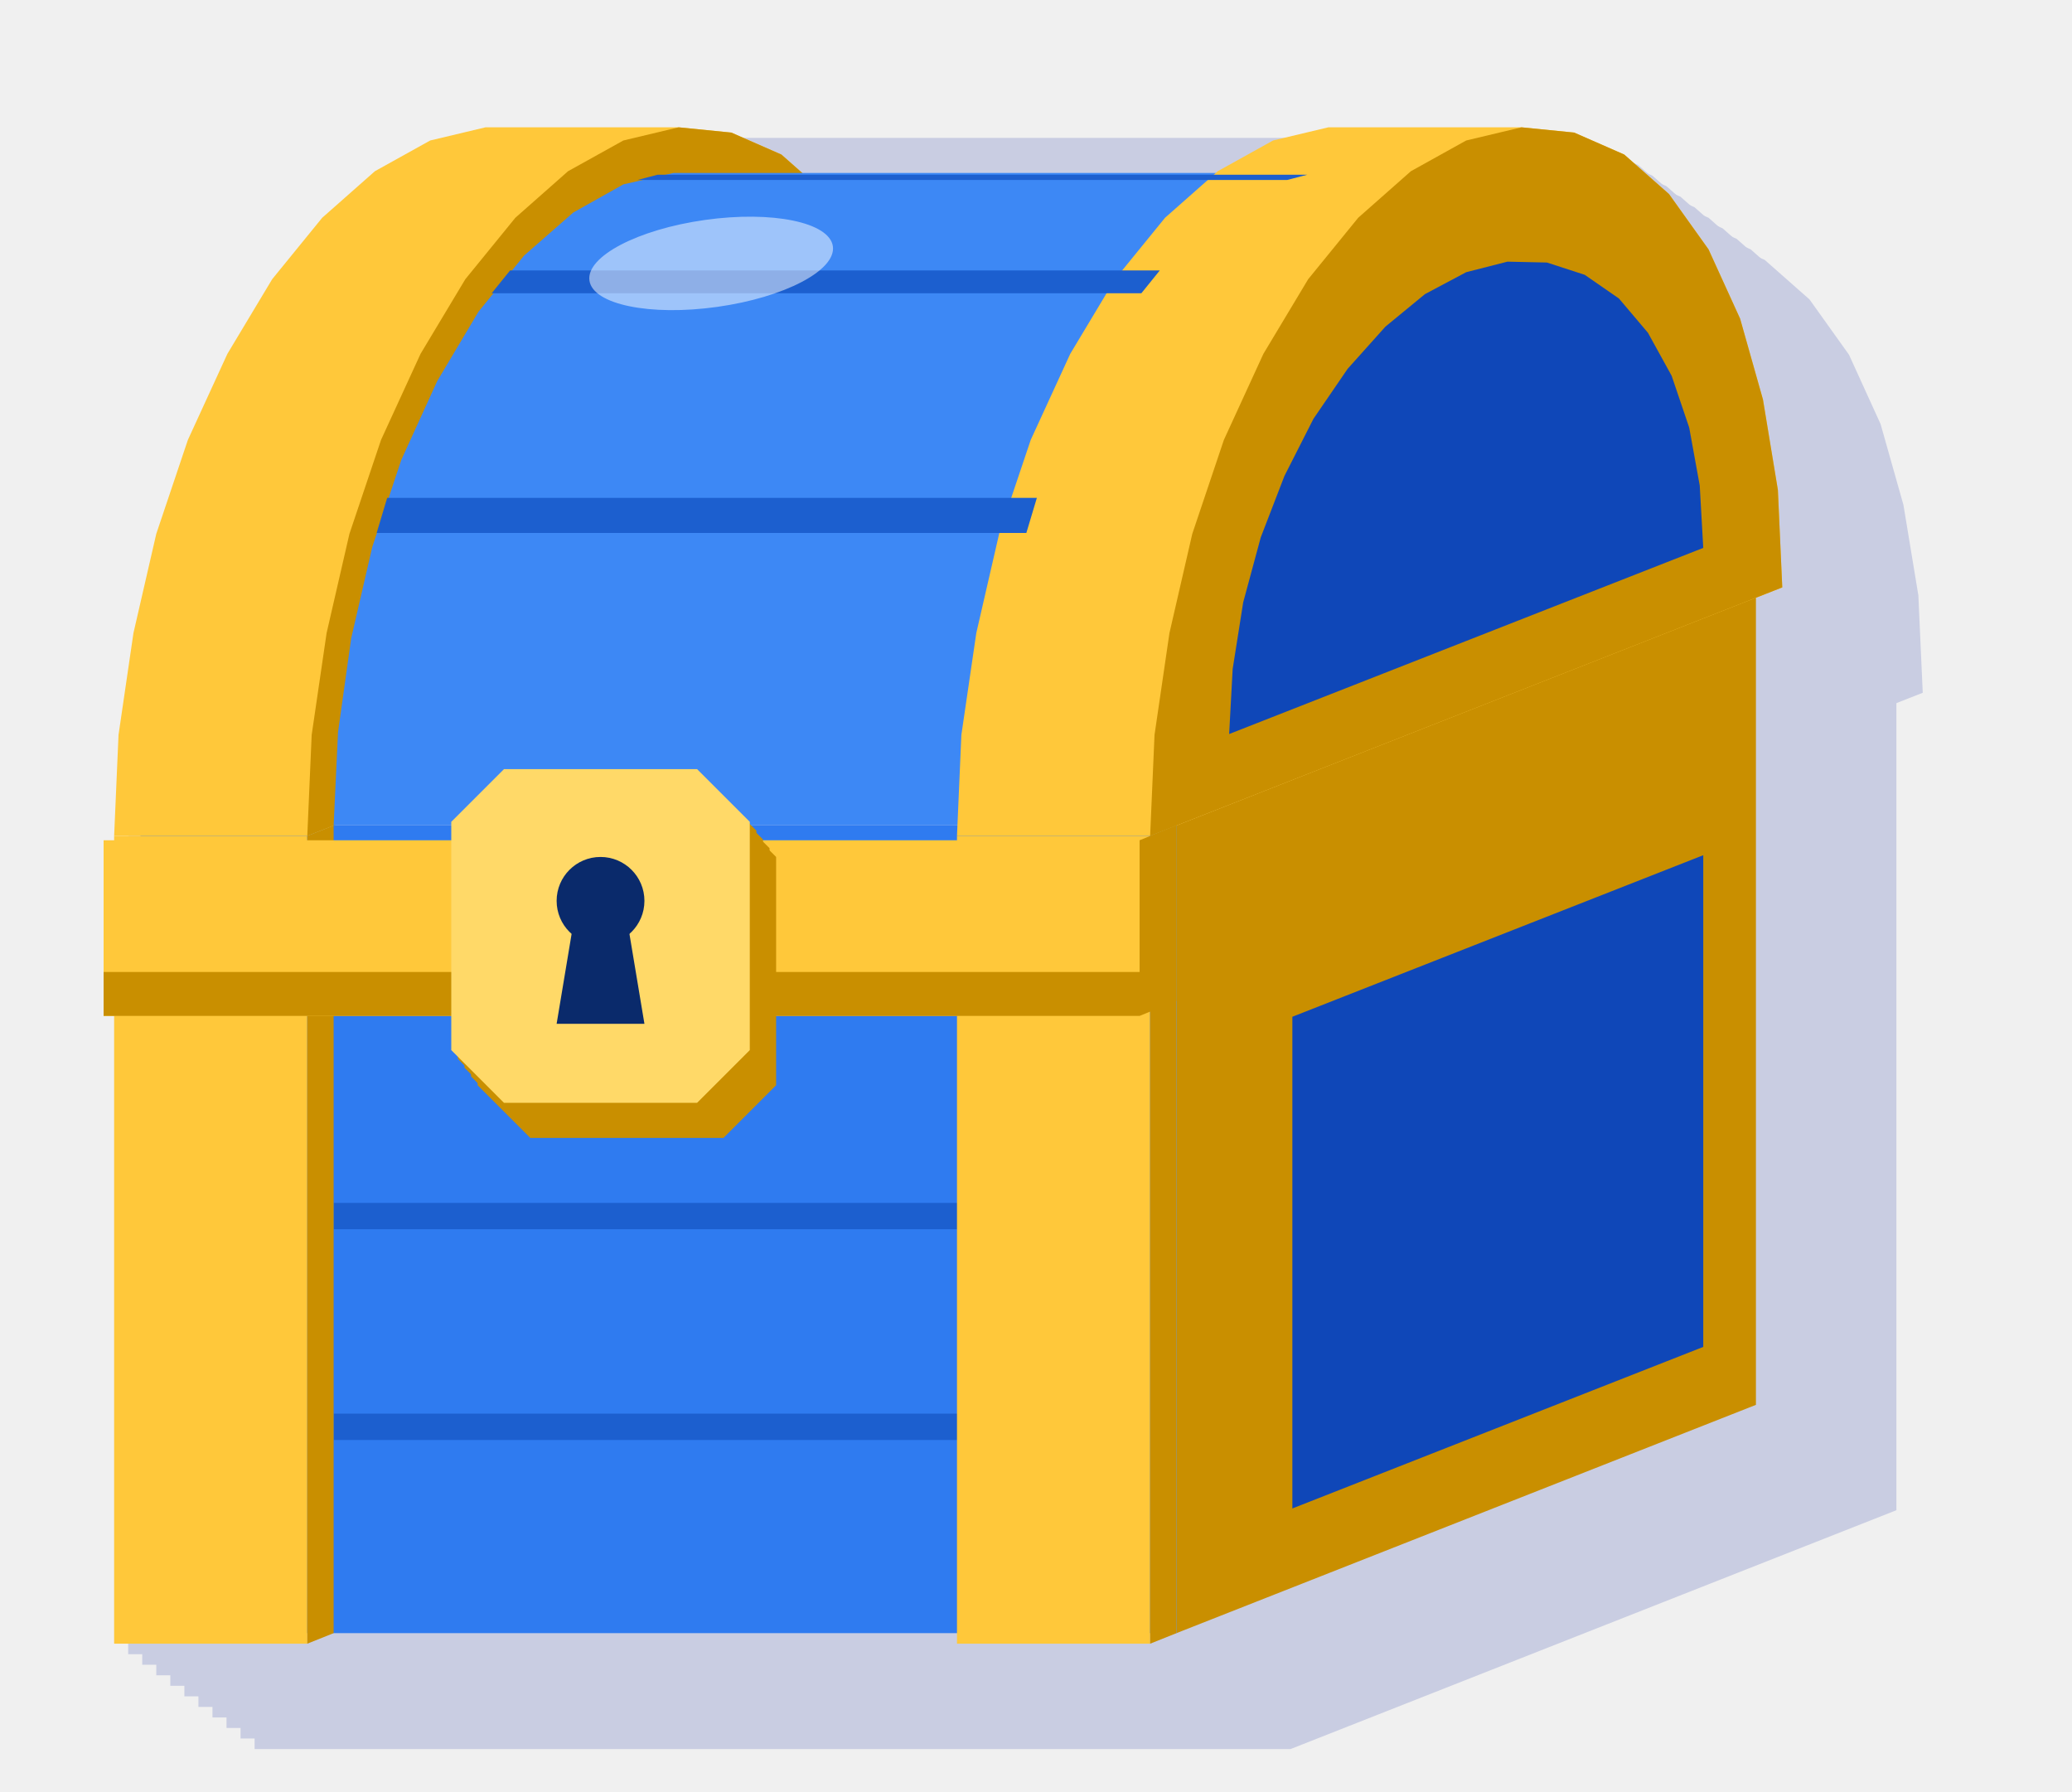
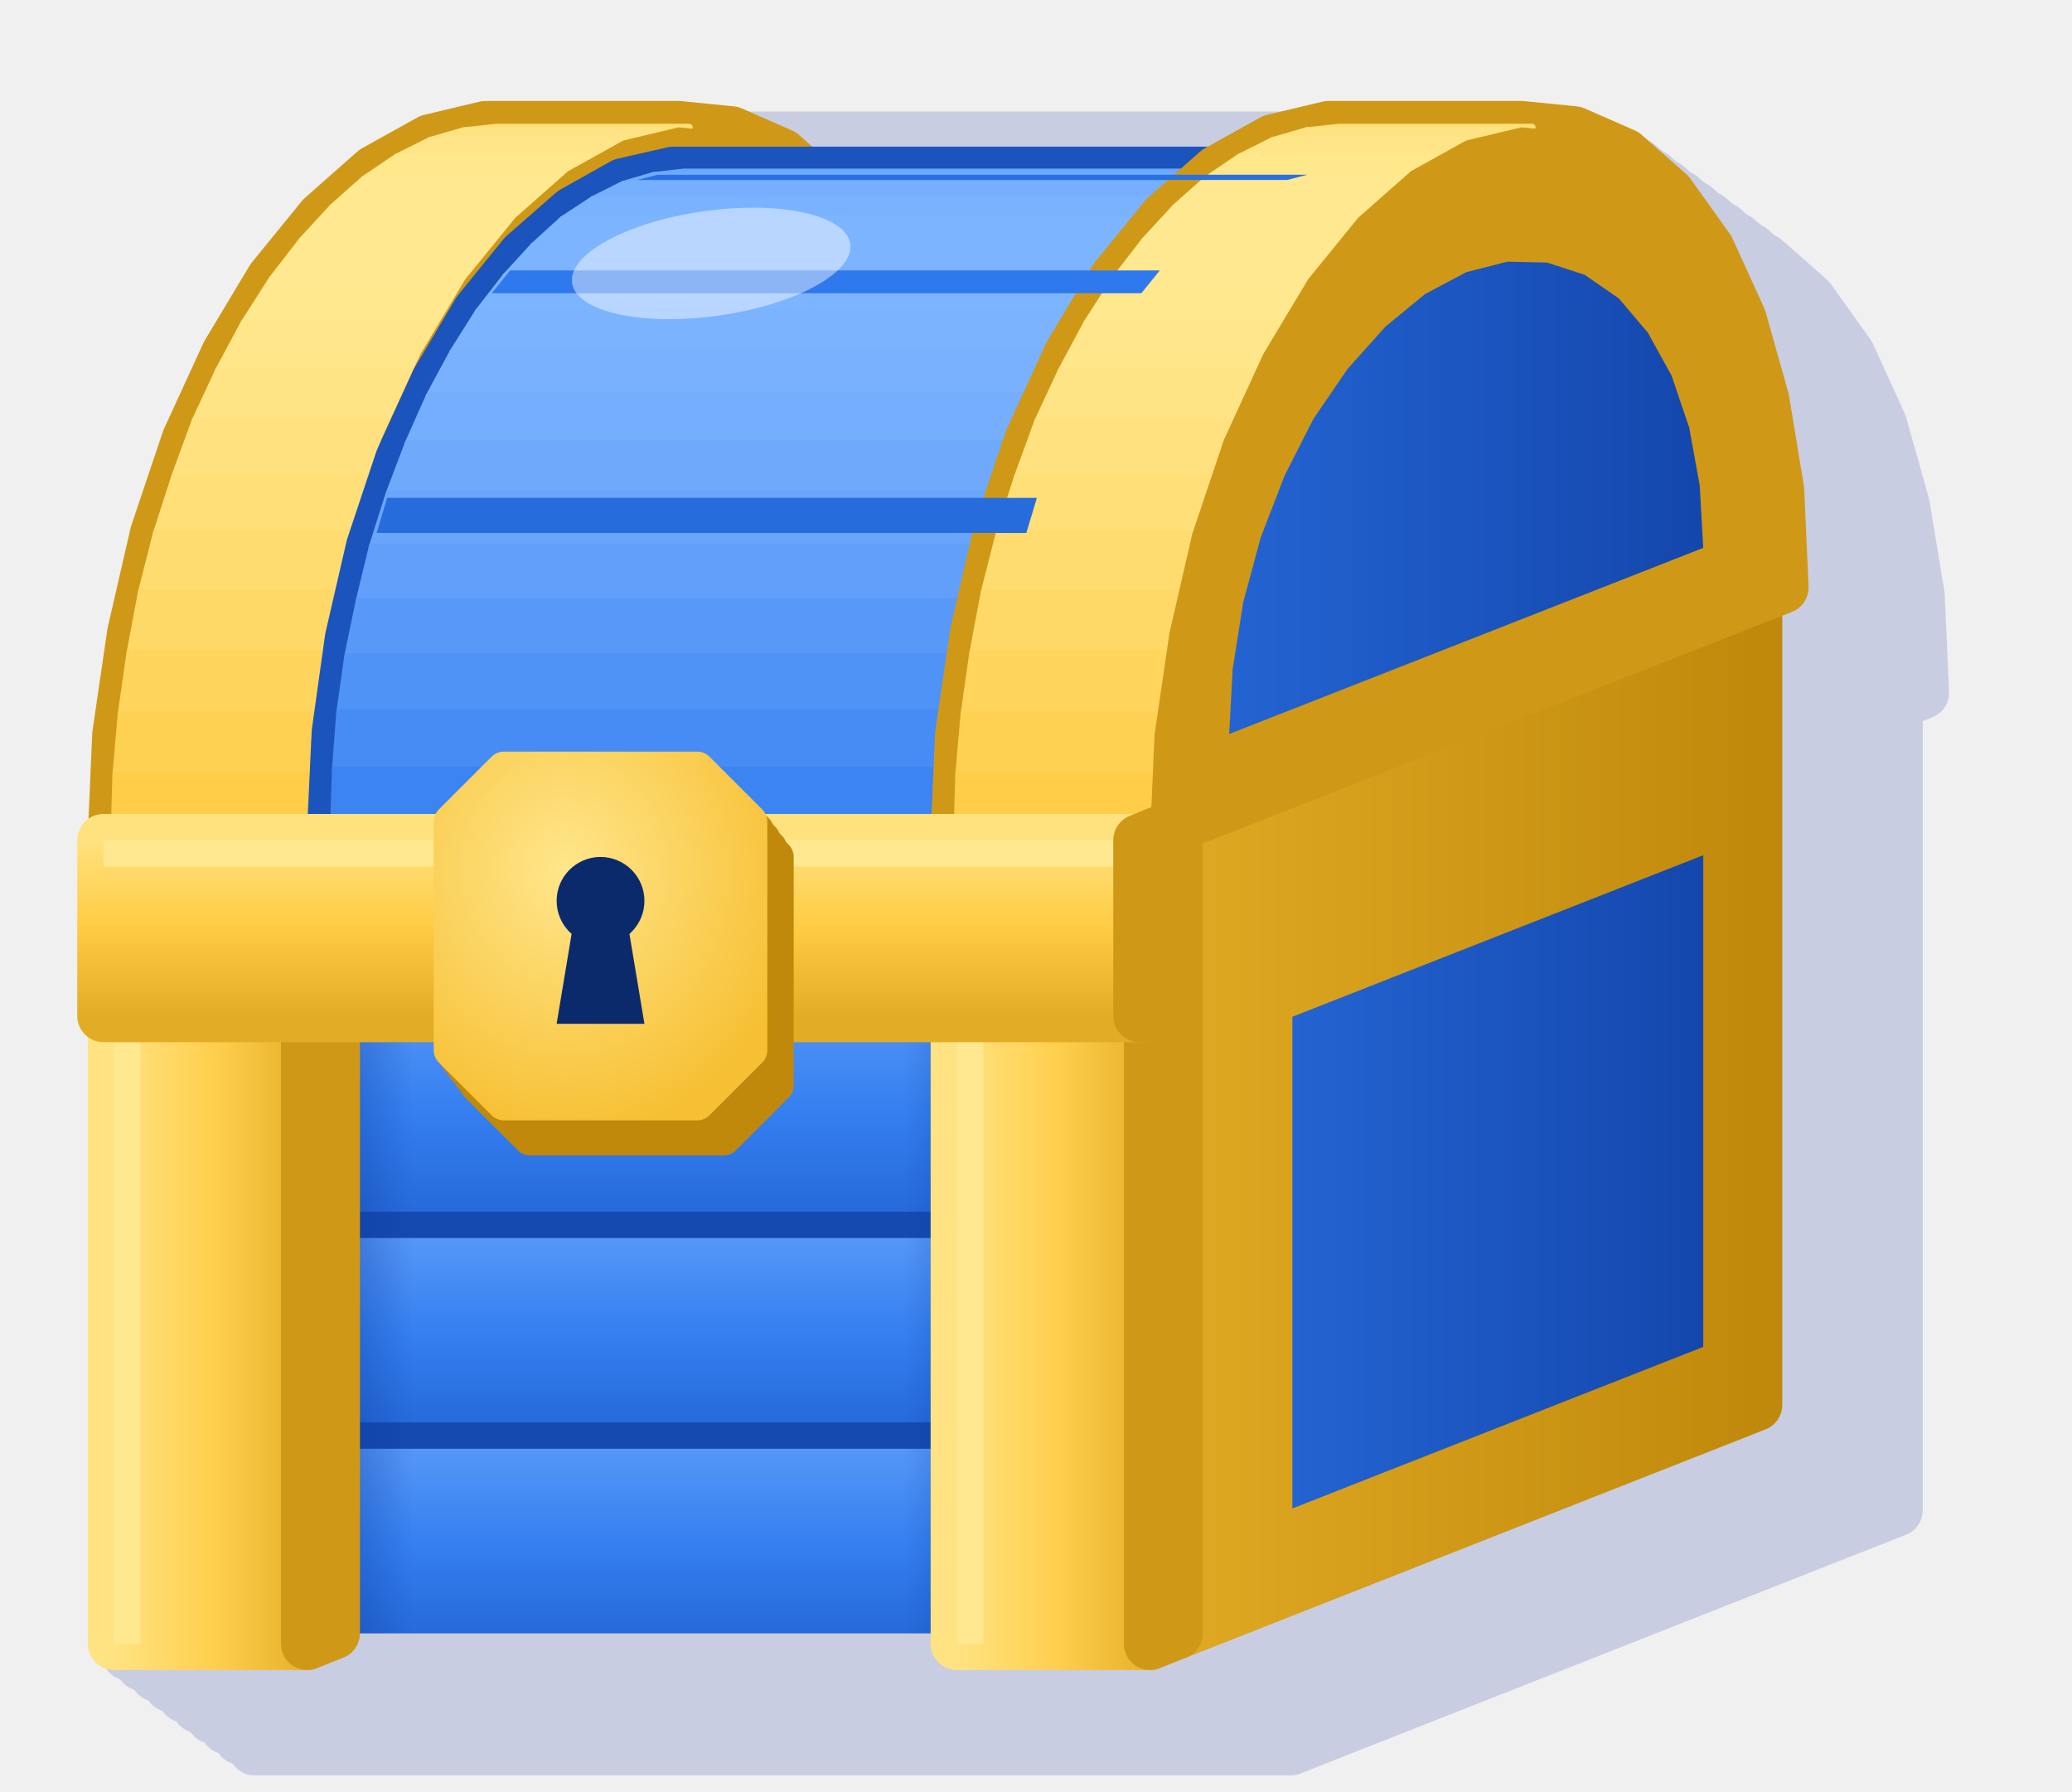
<svg xmlns="http://www.w3.org/2000/svg" viewBox="0 0 236 204" width="236" height="204">
+   <defs>
+     <linearGradient id="woodFill" x1="0" y1="0" x2="0" y2="1">
+       <stop offset="0.00" stop-color="#5697F7" />
+       <stop offset="0.50" stop-color="#3680F1" />
+       <stop offset="1.00" stop-color="#266ADB" />
+     </linearGradient>
+     <linearGradient id="woodSideFill" x1="0" y1="0" x2="1" y2="0">
+       <stop offset="0.00" stop-color="#2364D2" />
+       <stop offset="1.00" stop-color="#1447AD" />
+     </linearGradient>
+     <linearGradient id="bandFill" x1="0" y1="0" x2="1" y2="0">
+       <stop offset="0.00" stop-color="#FFE382" />
+       <stop offset="0.50" stop-color="#FFD04F" />
+       <stop offset="1.00" stop-color="#E7B028" />
+     </linearGradient>
+     <linearGradient id="bandSideFill" x1="0" y1="0" x2="1" y2="0">
+       <stop offset="0.00" stop-color="#DFA923" />
+       <stop offset="1.00" stop-color="#C0890B" />
+     </linearGradient>
+     <linearGradient id="rimFill" x1="0" y1="0" x2="0" y2="1">
+       <stop offset="0.00" stop-color="#FFE17E" />
+       <stop offset="0.50" stop-color="#FFCB42" />
+       <stop offset="1.00" stop-color="#E3AC25" />
+     </linearGradient>
+     <linearGradient id="shadeFill" x1="0" y1="0" x2="1" y2="0">
+       <stop offset="0.00" stop-color="#0D3A9C" stop-opacity=".45" />
+       <stop offset="1.00" stop-color="#0D3A9C" stop-opacity="0" />
+     </linearGradient>
+     <linearGradient id="shadeBackFill" x1="0" y1="0" x2="1" y2="0">
+       <stop offset="0.00" stop-color="#0D3A9C" stop-opacity="0" />
+       <stop offset="1.00" stop-color="#0D3A9C" stop-opacity=".45" />
+     </linearGradient>
+     <radialGradient id="plateFill" cx=".38" cy=".3" r=".8">
+       <stop offset="0" stop-color="#FFE68B" />
+       <stop offset="1" stop-color="#F7C034" />
+     </radialGradient>
+   </defs>
  <g id="shadow">
-     <path transform="translate(1.60 1.20)" d="M13.0 95.2 L200.0 68.0 L200.0 160.0 L131.0 187.2 L13.0 187.2Z" fill="#C9CDE2" />
-     <path transform="translate(1.60 1.20)" d="M13.0 95.2 L13.5 83.7 L15.2 72.1 L17.8 60.8 L21.4 50.1 L25.9 40.3 L31.0 31.8 L36.7 24.8 L42.7 19.5 L49.0 16.0 L55.3 14.5 L173.3 14.5 L179.3 15.1 L185.0 17.6 L190.1 22.1 L194.6 28.4 L198.2 36.3 L200.8 45.5 L202.5 55.8 L203.0 66.9 L131.0 95.2Z" fill="#C9CDE2" />
-     <path transform="translate(3.20 2.40)" d="M13.0 95.2 L200.0 68.0 L200.0 160.0 L131.0 187.2 L13.0 187.2Z" fill="#C9CDE2" />
-     <path transform="translate(3.20 2.40)" d="M13.0 95.2 L13.5 83.7 L15.2 72.1 L17.8 60.8 L21.4 50.1 L25.9 40.3 L31.0 31.8 L36.7 24.8 L42.7 19.5 L49.0 16.0 L55.3 14.5 L173.3 14.5 L179.3 15.1 L185.0 17.6 L190.1 22.1 L194.6 28.4 L198.2 36.3 L200.8 45.5 L202.5 55.8 L203.0 66.9 L131.0 95.2Z" fill="#C9CDE2" />
-     <path transform="translate(4.80 3.60)" d="M13.0 95.2 L200.0 68.0 L200.0 160.0 L131.0 187.2 L13.0 187.2Z" fill="#C9CDE2" />
-     <path transform="translate(4.80 3.60)" d="M13.0 95.2 L13.5 83.7 L15.2 72.1 L17.8 60.8 L21.4 50.1 L25.9 40.3 L31.0 31.8 L36.7 24.8 L42.7 19.5 L49.0 16.0 L55.3 14.5 L173.3 14.5 L179.3 15.1 L185.0 17.6 L190.1 22.1 L194.6 28.4 L198.2 36.3 L200.8 45.5 L202.5 55.8 L203.0 66.9 L131.0 95.2Z" fill="#C9CDE2" />
-     <path transform="translate(6.40 4.80)" d="M13.0 95.2 L200.0 68.0 L200.0 160.0 L131.0 187.2 L13.0 187.2Z" fill="#C9CDE2" />
-     <path transform="translate(6.40 4.80)" d="M13.0 95.2 L13.5 83.7 L15.2 72.1 L17.8 60.8 L21.4 50.1 L25.9 40.3 L31.0 31.8 L36.7 24.8 L42.7 19.5 L49.0 16.0 L55.3 14.5 L173.3 14.5 L179.3 15.1 L185.0 17.6 L190.1 22.1 L194.6 28.4 L198.2 36.3 L200.8 45.5 L202.5 55.8 L203.0 66.9 L131.0 95.2Z" fill="#C9CDE2" />
-     <path transform="translate(8.00 6.00)" d="M13.0 95.2 L200.0 68.0 L200.0 160.0 L131.0 187.2 L13.0 187.2Z" fill="#C9CDE2" />
-     <path transform="translate(8.00 6.00)" d="M13.0 95.2 L13.5 83.7 L15.2 72.1 L17.8 60.8 L21.4 50.1 L25.9 40.3 L31.0 31.8 L36.7 24.8 L42.7 19.5 L49.0 16.0 L55.3 14.5 L173.3 14.5 L179.3 15.1 L185.0 17.6 L190.1 22.1 L194.6 28.4 L198.2 36.3 L200.8 45.5 L202.5 55.8 L203.0 66.9 L131.0 95.2Z" fill="#C9CDE2" />
-     <path transform="translate(9.60 7.20)" d="M13.0 95.2 L200.0 68.0 L200.0 160.0 L131.0 187.2 L13.0 187.2Z" fill="#C9CDE2" />
-     <path transform="translate(9.60 7.20)" d="M13.0 95.2 L13.5 83.7 L15.2 72.1 L17.8 60.8 L21.4 50.1 L25.9 40.3 L31.0 31.8 L36.7 24.8 L42.7 19.5 L49.0 16.0 L55.3 14.5 L173.3 14.5 L179.3 15.1 L185.0 17.6 L190.1 22.1 L194.6 28.4 L198.2 36.3 L200.8 45.5 L202.5 55.8 L203.0 66.9 L131.0 95.2Z" fill="#C9CDE2" />
-     <path transform="translate(11.20 8.40)" d="M13.0 95.2 L200.0 68.0 L200.0 160.0 L131.0 187.2 L13.0 187.2Z" fill="#C9CDE2" />
-     <path transform="translate(11.20 8.40)" d="M13.0 95.2 L13.5 83.7 L15.2 72.1 L17.8 60.8 L21.4 50.1 L25.9 40.3 L31.0 31.8 L36.7 24.8 L42.7 19.5 L49.0 16.0 L55.3 14.5 L173.3 14.5 L179.3 15.1 L185.0 17.6 L190.1 22.1 L194.6 28.4 L198.2 36.3 L200.8 45.5 L202.5 55.8 L203.0 66.9 L131.0 95.2Z" fill="#C9CDE2" />
-     <path transform="translate(12.80 9.60)" d="M13.0 95.2 L200.0 68.0 L200.0 160.0 L131.0 187.2 L13.0 187.2Z" fill="#C9CDE2" />
-     <path transform="translate(12.80 9.60)" d="M13.0 95.2 L13.5 83.7 L15.2 72.1 L17.8 60.8 L21.4 50.1 L25.9 40.3 L31.0 31.8 L36.7 24.8 L42.7 19.5 L49.0 16.0 L55.3 14.5 L173.3 14.5 L179.3 15.1 L185.0 17.6 L190.1 22.1 L194.6 28.4 L198.2 36.3 L200.8 45.5 L202.5 55.8 L203.0 66.9 L131.0 95.2Z" fill="#C9CDE2" />
-     <path transform="translate(14.40 10.80)" d="M13.0 95.2 L200.0 68.0 L200.0 160.0 L131.0 187.2 L13.0 187.2Z" fill="#C9CDE2" />
-     <path transform="translate(14.40 10.80)" d="M13.0 95.2 L13.5 83.7 L15.2 72.1 L17.8 60.8 L21.4 50.1 L25.9 40.3 L31.0 31.8 L36.7 24.8 L42.7 19.5 L49.0 16.0 L55.3 14.5 L173.3 14.5 L179.3 15.1 L185.0 17.6 L190.1 22.1 L194.6 28.4 L198.2 36.3 L200.8 45.5 L202.5 55.8 L203.0 66.9 L131.0 95.2Z" fill="#C9CDE2" />
-     <path transform="translate(16.00 12.00)" d="M13.0 95.2 L200.0 68.0 L200.0 160.0 L131.0 187.2 L13.0 187.2Z" fill="#C9CDE2" />
-     <path transform="translate(16.00 12.00)" d="M13.0 95.2 L13.5 83.7 L15.2 72.1 L17.8 60.8 L21.4 50.1 L25.9 40.3 L31.0 31.8 L36.7 24.8 L42.7 19.5 L49.0 16.0 L55.3 14.5 L173.3 14.5 L179.3 15.1 L185.0 17.6 L190.1 22.1 L194.6 28.4 L198.2 36.3 L200.8 45.5 L202.5 55.8 L203.0 66.9 L131.0 95.2Z" fill="#C9CDE2" />
+     <path transform="translate(1.60 1.20)" d="M13.0 95.2 L200.0 68.0 L200.0 160.0 L131.0 187.2 L13.0 187.2Z" fill="#C9CDE2" stroke="#C9CDE2" stroke-width="6" stroke-linejoin="round" />
+     <path transform="translate(1.60 1.20)" d="M13.0 95.2 L13.5 83.7 L15.2 72.1 L17.8 60.8 L21.4 50.1 L25.9 40.3 L31.0 31.8 L36.7 24.8 L42.7 19.5 L49.0 16.0 L55.3 14.5 L173.3 14.5 L179.3 15.1 L185.0 17.6 L190.1 22.1 L194.6 28.4 L198.2 36.3 L200.8 45.5 L202.5 55.8 L203.0 66.9 L131.0 95.2Z" fill="#C9CDE2" stroke="#C9CDE2" stroke-width="6" stroke-linejoin="round" />
+     <path transform="translate(3.20 2.40)" d="M13.0 95.2 L200.0 68.0 L200.0 160.0 L131.0 187.2 L13.0 187.2Z" fill="#C9CDE2" stroke="#C9CDE2" stroke-width="6" stroke-linejoin="round" />
+     <path transform="translate(3.20 2.40)" d="M13.0 95.2 L13.5 83.7 L15.2 72.1 L17.8 60.8 L21.4 50.1 L25.9 40.3 L31.0 31.8 L36.7 24.8 L42.7 19.5 L49.0 16.0 L55.3 14.5 L173.3 14.5 L179.3 15.1 L185.0 17.6 L190.1 22.1 L194.6 28.4 L198.2 36.3 L200.8 45.5 L202.5 55.8 L203.0 66.9 L131.0 95.2Z" fill="#C9CDE2" stroke="#C9CDE2" stroke-width="6" stroke-linejoin="round" />
+     <path transform="translate(4.80 3.60)" d="M13.0 95.2 L200.0 68.0 L200.0 160.0 L131.0 187.2 L13.0 187.2Z" fill="#C9CDE2" stroke="#C9CDE2" stroke-width="6" stroke-linejoin="round" />
+     <path transform="translate(4.80 3.60)" d="M13.0 95.2 L13.5 83.7 L15.2 72.1 L17.8 60.8 L21.4 50.1 L25.9 40.3 L31.0 31.8 L36.7 24.8 L42.7 19.5 L49.0 16.0 L55.3 14.5 L173.3 14.5 L179.3 15.1 L185.0 17.6 L190.1 22.1 L194.6 28.4 L198.2 36.3 L200.8 45.5 L202.5 55.8 L203.0 66.9 L131.0 95.2Z" fill="#C9CDE2" stroke="#C9CDE2" stroke-width="6" stroke-linejoin="round" />
+     <path transform="translate(6.40 4.80)" d="M13.0 95.2 L200.0 68.0 L200.0 160.0 L131.0 187.2 L13.0 187.2Z" fill="#C9CDE2" stroke="#C9CDE2" stroke-width="6" stroke-linejoin="round" />
+     <path transform="translate(6.40 4.80)" d="M13.0 95.2 L13.5 83.7 L15.2 72.1 L17.8 60.8 L21.4 50.1 L25.9 40.3 L31.0 31.8 L36.7 24.8 L42.7 19.5 L49.0 16.0 L55.3 14.5 L173.3 14.5 L179.3 15.1 L185.0 17.6 L190.1 22.1 L194.6 28.4 L198.2 36.3 L200.8 45.5 L202.5 55.8 L203.0 66.9 L131.0 95.2Z" fill="#C9CDE2" stroke="#C9CDE2" stroke-width="6" stroke-linejoin="round" />
+     <path transform="translate(8.00 6.00)" d="M13.0 95.2 L200.0 68.0 L200.0 160.0 L131.0 187.2 L13.0 187.2Z" fill="#C9CDE2" stroke="#C9CDE2" stroke-width="6" stroke-linejoin="round" />
+     <path transform="translate(8.00 6.00)" d="M13.0 95.2 L13.5 83.7 L15.2 72.1 L17.8 60.8 L21.4 50.1 L25.9 40.3 L31.0 31.8 L36.7 24.8 L42.7 19.5 L49.0 16.0 L55.3 14.5 L173.3 14.5 L179.3 15.1 L185.0 17.6 L190.1 22.1 L194.6 28.4 L198.2 36.3 L200.8 45.5 L202.5 55.8 L203.0 66.9 L131.0 95.2Z" fill="#C9CDE2" stroke="#C9CDE2" stroke-width="6" stroke-linejoin="round" />
+     <path transform="translate(9.60 7.20)" d="M13.0 95.2 L200.0 68.0 L200.0 160.0 L131.0 187.2 L13.0 187.2Z" fill="#C9CDE2" stroke="#C9CDE2" stroke-width="6" stroke-linejoin="round" />
+     <path transform="translate(9.60 7.20)" d="M13.0 95.2 L13.5 83.7 L15.2 72.1 L17.8 60.8 L21.4 50.1 L25.9 40.3 L31.0 31.8 L36.7 24.8 L42.7 19.5 L49.0 16.0 L55.3 14.5 L173.3 14.5 L179.3 15.1 L185.0 17.6 L190.1 22.1 L194.6 28.4 L198.2 36.3 L200.8 45.5 L202.5 55.8 L203.0 66.9 L131.0 95.2Z" fill="#C9CDE2" stroke="#C9CDE2" stroke-width="6" stroke-linejoin="round" />
+     <path transform="translate(11.20 8.40)" d="M13.0 95.2 L200.0 68.0 L200.0 160.0 L131.0 187.2 L13.0 187.2Z" fill="#C9CDE2" stroke="#C9CDE2" stroke-width="6" stroke-linejoin="round" />
+     <path transform="translate(11.20 8.40)" d="M13.0 95.2 L13.5 83.7 L15.2 72.1 L17.8 60.8 L21.4 50.1 L25.9 40.3 L31.0 31.8 L36.7 24.8 L42.7 19.5 L49.0 16.0 L55.3 14.5 L173.3 14.5 L179.3 15.1 L185.0 17.6 L190.1 22.1 L194.6 28.4 L198.2 36.3 L200.8 45.5 L202.5 55.8 L203.0 66.9 L131.0 95.2Z" fill="#C9CDE2" stroke="#C9CDE2" stroke-width="6" stroke-linejoin="round" />
+     <path transform="translate(12.80 9.60)" d="M13.0 95.2 L200.0 68.0 L200.0 160.0 L131.0 187.2 L13.0 187.2Z" fill="#C9CDE2" stroke="#C9CDE2" stroke-width="6" stroke-linejoin="round" />
+     <path transform="translate(12.80 9.60)" d="M13.0 95.2 L13.5 83.7 L15.2 72.1 L17.8 60.8 L21.4 50.1 L25.9 40.3 L31.0 31.8 L36.7 24.8 L42.7 19.5 L49.0 16.0 L55.3 14.5 L173.3 14.5 L179.3 15.1 L185.0 17.6 L190.1 22.1 L194.6 28.4 L198.2 36.3 L200.8 45.5 L202.5 55.8 L203.0 66.9 L131.0 95.2Z" fill="#C9CDE2" stroke="#C9CDE2" stroke-width="6" stroke-linejoin="round" />
+     <path transform="translate(14.40 10.80)" d="M13.0 95.2 L200.0 68.0 L200.0 160.0 L131.0 187.2 L13.0 187.2Z" fill="#C9CDE2" stroke="#C9CDE2" stroke-width="6" stroke-linejoin="round" />
+     <path transform="translate(14.40 10.80)" d="M13.0 95.2 L13.5 83.7 L15.2 72.1 L17.8 60.8 L21.4 50.1 L25.9 40.3 L31.0 31.8 L36.7 24.8 L42.7 19.5 L49.0 16.0 L55.3 14.5 L173.3 14.5 L179.3 15.1 L185.0 17.6 L190.1 22.1 L194.6 28.4 L198.2 36.3 L200.8 45.5 L202.5 55.8 L203.0 66.9 L131.0 95.2Z" fill="#C9CDE2" stroke="#C9CDE2" stroke-width="6" stroke-linejoin="round" />
+     <path transform="translate(16.00 12.00)" d="M13.0 95.2 L200.0 68.0 L200.0 160.0 L131.0 187.2 L13.0 187.2Z" fill="#C9CDE2" stroke="#C9CDE2" stroke-width="6" stroke-linejoin="round" />
+     <path transform="translate(16.00 12.00)" d="M13.0 95.2 L13.5 83.7 L15.2 72.1 L17.8 60.8 L21.4 50.1 L25.9 40.3 L31.0 31.8 L36.7 24.8 L42.7 19.5 L49.0 16.0 L55.3 14.5 L173.3 14.5 L179.3 15.1 L185.0 17.6 L190.1 22.1 L194.6 28.4 L198.2 36.3 L200.8 45.5 L202.5 55.8 L203.0 66.9 L131.0 95.2Z" fill="#C9CDE2" stroke="#C9CDE2" stroke-width="6" stroke-linejoin="round" />
  </g>
  <g id="box">
-     <path d="M134.0 186.0 L134.0 94.0 L200.0 68.0 L200.0 160.0Z" fill="#C98F00" />
-     <path d="M147.2 171.8 L147.2 115.8 L194.0 97.4 L194.0 153.4Z" fill="#0F47B8" />
-     <path d="M16.0 186.0 L134.0 186.0 L134.0 94.0 L16.0 94.0Z" fill="#2F7BF0" />
-     <path d="M38.0 164.0 L112.0 164.0 L112.0 161.0 L38.0 161.0Z" fill="#1C5FCF" />
-     <path d="M38.0 140.0 L112.0 140.0 L112.0 137.0 L38.0 137.0Z" fill="#1C5FCF" />
-     <path d="M13.0 187.2 L35.0 187.2 L35.0 95.2 L13.0 95.2Z" fill="#FFC83A" />
-     <path d="M35.0 187.2 L38.0 186.0 L38.0 94.0 L35.0 95.2Z" fill="#C98F00" />
-     <path d="M109.0 187.2 L131.0 187.2 L131.0 95.2 L109.0 95.2Z" fill="#FFC83A" />
-     <path d="M131.0 187.2 L134.0 186.0 L134.0 94.0 L131.0 95.2Z" fill="#C98F00" />
+     <path d="M134.0 186.0 L134.0 94.0 L200.0 68.0 L200.0 160.0Z" fill="url(#bandSideFill)" stroke="url(#bandSideFill)" stroke-width="6" stroke-linejoin="round" />
+     <path d="M147.2 171.8 L147.2 115.8 L194.0 97.4 L194.0 153.4Z" fill="url(#woodSideFill)" />
+     <path d="M16.0 186.0 L134.0 186.0 L134.0 94.0 L16.0 94.0Z" fill="#154AB1" />
+     <path d="M16.0 186.0 L134.0 186.0 L134.0 165.0 L16.0 165.0Z" fill="url(#woodFill)" />
+     <path d="M16.0 162.0 L134.0 162.0 L134.0 141.0 L16.0 141.0Z" fill="url(#woodFill)" />
+     <path d="M16.0 138.0 L134.0 138.0 L134.0 114.0 L16.0 114.0Z" fill="url(#woodFill)" />
+     <path d="M38.0 186.0 L47.0 186.0 L47.0 94.0 L38.0 94.0Z" fill="url(#shadeFill)" />
+     <path d="M103.0 186.0 L112.0 186.0 L112.0 94.0 L103.0 94.0Z" fill="url(#shadeBackFill)" />
+     <path d="M13.0 187.2 L35.0 187.2 L35.0 95.2 L13.0 95.2Z" fill="url(#bandFill)" stroke="url(#bandFill)" stroke-width="6" stroke-linejoin="round" />
+     <path d="M13.0 187.2 L16.0 187.2 L16.0 95.2 L13.0 95.2Z" fill="#FFE88F" />
+     <path d="M35.0 187.2 L38.0 186.0 L38.0 94.0 L35.0 95.2Z" fill="#CF9917" stroke="#CF9917" stroke-width="6" stroke-linejoin="round" />
+     <path d="M109.0 187.2 L131.0 187.2 L131.0 95.2 L109.0 95.2Z" fill="url(#bandFill)" stroke="url(#bandFill)" stroke-width="6" stroke-linejoin="round" />
+     <path d="M109.0 187.2 L112.0 187.2 L112.0 95.2 L109.0 95.2Z" fill="#FFE88F" />
+     <path d="M131.0 187.2 L134.0 186.0 L134.0 94.0 L131.0 95.2Z" fill="#CF9917" stroke="#CF9917" stroke-width="6" stroke-linejoin="round" />
  </g>
  <g id="lid">
-     <path d="M13.0 95.2 L13.5 83.7 L15.2 72.1 L17.8 60.8 L21.4 50.1 L25.9 40.3 L31.0 31.8 L36.7 24.8 L42.7 19.5 L49.0 16.0 L55.3 14.5 L77.3 14.5 L83.3 15.1 L89.0 17.6 L94.1 22.1 L98.6 28.4 L102.2 36.3 L104.8 45.5 L106.5 55.8 L107.0 66.9 L35.0 95.2Z" fill="#FFC83A" />
-     <path d="M35.0 95.2 L35.5 83.7 L37.2 72.1 L39.8 60.8 L43.4 50.1 L47.9 40.3 L53.0 31.8 L58.7 24.8 L64.7 19.5 L71.0 16.0 L77.3 14.5 L83.3 15.1 L89.0 17.6 L94.1 22.1 L98.6 28.4 L102.2 36.3 L104.8 45.5 L106.5 55.8 L107.0 66.9Z" fill="#C98F00" />
-     <path d="M38.0 94.0 L38.5 83.4 L40.0 72.7 L42.4 62.3 L45.7 52.4 L49.8 43.4 L54.5 35.5 L59.7 29.1 L65.3 24.2 L71.0 21.0 L76.7 19.7 L150.7 19.7 L156.3 20.2 L161.5 22.6 L166.2 26.7 L170.3 32.5 L173.6 39.8 L176.0 48.3 L177.5 57.8 L178.0 68.0 L112.0 94.0Z" fill="#3D88F5" />
-     <path d="M112.0 94.0 L112.5 83.4 L114.0 72.7 L116.4 62.3 L119.7 52.4 L123.8 43.4 L128.5 35.5 L133.7 29.1 L139.3 24.2 L145.0 21.0 L150.7 19.7 L156.3 20.2 L161.5 22.6 L166.2 26.7 L170.3 32.5 L173.6 39.8 L176.0 48.3 L177.5 57.8 L178.0 68.0Z" fill="#0F47B8" />
-     <path d="M109.0 95.2 L109.5 83.7 L111.2 72.1 L113.8 60.8 L117.4 50.1 L121.9 40.3 L127.0 31.8 L132.7 24.8 L138.7 19.5 L145.0 16.0 L151.3 14.5 L173.3 14.5 L179.3 15.1 L185.0 17.6 L190.1 22.1 L194.6 28.4 L198.2 36.3 L200.8 45.5 L202.5 55.8 L203.0 66.9 L131.0 95.2Z" fill="#FFC83A" />
-     <path d="M131.0 95.2 L131.5 83.7 L133.2 72.1 L135.8 60.8 L139.4 50.1 L143.9 40.3 L149.0 31.8 L154.7 24.8 L160.7 19.5 L167.0 16.0 L173.3 14.5 L179.3 15.1 L185.0 17.6 L190.1 22.1 L194.6 28.4 L198.2 36.3 L200.8 45.5 L202.5 55.8 L203.0 66.9Z" fill="#C98F00" />
-     <path d="M140.0 83.6 L140.4 76.2 L141.6 68.6 L143.6 61.2 L146.3 54.2 L149.6 47.7 L153.5 42.0 L157.8 37.2 L162.3 33.5 L167.0 31.0 L171.7 29.8 L176.2 29.9 L180.5 31.3 L184.4 34.0 L187.7 37.9 L190.4 42.8 L192.4 48.7 L193.6 55.3 L194.0 62.4Z" fill="#0F47B8" />
-     <path d="M42.9 60.7 L116.9 60.7 L118.1 56.7 L44.1 56.7Z" fill="#1C5FCF" />
-     <path d="M56.0 33.4 L130.0 33.4 L132.1 30.8 L58.1 30.8Z" fill="#1C5FCF" />
-     <path d="M72.6 20.5 L146.6 20.5 L148.9 19.9 L74.9 19.9Z" fill="#1C5FCF" />
+     <path d="M13.0 95.2 L13.5 83.7 L15.2 72.1 L17.8 60.8 L21.4 50.1 L25.9 40.3 L31.0 31.8 L36.7 24.8 L42.7 19.5 L49.0 16.0 L55.3 14.5 L77.3 14.5 L83.3 15.1 L89.0 17.6 L94.1 22.1 L98.6 28.4 L102.2 36.3 L104.8 45.5 L106.5 55.8 L107.0 66.9 L35.0 95.2Z" fill="#CF9917" stroke="#CF9917" stroke-width="6" stroke-linejoin="round" />
+     <path d="M52.8 14.9 L74.8 14.9 L78.5 14.5 L56.5 14.5Z" fill="#FFE07A" stroke="#FFE07A" stroke-width=".8" stroke-linejoin="round" />
+     <path d="M49.0 16.0 L71.0 16.0 L74.8 14.9 L52.8 14.9Z" fill="#FFE382" stroke="#FFE382" stroke-width=".8" stroke-linejoin="round" />
+     <path d="M45.2 17.9 L67.2 17.9 L71.0 16.0 L49.0 16.0Z" fill="#FFE588" stroke="#FFE588" stroke-width=".8" stroke-linejoin="round" />
+     <path d="M41.5 20.4 L63.5 20.4 L67.2 17.9 L45.2 17.9Z" fill="#FFE78C" stroke="#FFE78C" stroke-width=".8" stroke-linejoin="round" />
+     <path d="M37.9 23.6 L59.9 23.6 L63.5 20.4 L41.5 20.4Z" fill="#FFE88F" stroke="#FFE88F" stroke-width=".8" stroke-linejoin="round" />
+     <path d="M34.4 27.4 L56.4 27.4 L59.9 23.6 L37.9 23.6Z" fill="#FFE88F" stroke="#FFE88F" stroke-width=".8" stroke-linejoin="round" />
+     <path d="M31.0 31.8 L53.0 31.8 L56.4 27.4 L34.4 27.4Z" fill="#FFE88F" stroke="#FFE88F" stroke-width=".8" stroke-linejoin="round" />
+     <path d="M27.8 36.8 L49.8 36.8 L53.0 31.8 L31.0 31.8Z" fill="#FFE88E" stroke="#FFE88E" stroke-width=".8" stroke-linejoin="round" />
+     <path d="M24.9 42.2 L46.9 42.2 L49.8 36.8 L27.8 36.8Z" fill="#FFE68A" stroke="#FFE68A" stroke-width=".8" stroke-linejoin="round" />
+     <path d="M22.2 48.0 L44.2 48.0 L46.9 42.2 L24.9 42.2Z" fill="#FFE485" stroke="#FFE485" stroke-width=".8" stroke-linejoin="round" />
+     <path d="M19.9 54.3 L41.9 54.3 L44.2 48.0 L22.2 48.0Z" fill="#FFE27F" stroke="#FFE27F" stroke-width=".8" stroke-linejoin="round" />
+     <path d="M17.8 60.8 L39.8 60.8 L41.9 54.3 L19.9 54.3Z" fill="#FFDF78" stroke="#FFDF78" stroke-width=".8" stroke-linejoin="round" />
+     <path d="M16.1 67.5 L38.1 67.5 L39.8 60.8 L17.8 60.8Z" fill="#FFDC70" stroke="#FFDC70" stroke-width=".8" stroke-linejoin="round" />
+     <path d="M14.8 74.4 L36.8 74.4 L38.1 67.5 L16.1 67.5Z" fill="#FFD967" stroke="#FFD967" stroke-width=".8" stroke-linejoin="round" />
+     <path d="M13.8 81.4 L35.8 81.4 L36.8 74.4 L14.8 74.4Z" fill="#FFD55D" stroke="#FFD55D" stroke-width=".8" stroke-linejoin="round" />
+     <path d="M13.2 88.3 L35.2 88.3 L35.8 81.4 L13.8 81.4Z" fill="#FFD153" stroke="#FFD153" stroke-width=".8" stroke-linejoin="round" />
+     <path d="M13.0 95.2 L35.0 95.2 L35.2 88.3 L13.2 88.3Z" fill="#FFCD48" stroke="#FFCD48" stroke-width=".8" stroke-linejoin="round" />
+     <path d="M35.0 95.2 L35.5 83.7 L37.2 72.1 L39.8 60.8 L43.4 50.1 L47.9 40.3 L53.0 31.8 L58.7 24.8 L64.7 19.5 L71.0 16.0 L77.3 14.5 L83.3 15.1 L89.0 17.6 L94.1 22.1 L98.6 28.4 L102.2 36.3 L104.8 45.5 L106.5 55.8 L107.0 66.9Z" fill="#CF9917" />
+     <path d="M38.0 94.0 L38.5 83.4 L40.0 72.7 L42.4 62.3 L45.7 52.4 L49.8 43.4 L54.5 35.5 L59.7 29.1 L65.3 24.2 L71.0 21.0 L76.7 19.7 L150.7 19.7 L156.3 20.2 L161.5 22.6 L166.2 26.7 L170.3 32.5 L173.6 39.8 L176.0 48.3 L177.5 57.8 L178.0 68.0 L112.0 94.0Z" fill="#1B54BD" stroke="#1B54BD" stroke-width="6" stroke-linejoin="round" />
+     <path d="M74.4 20.0 L148.4 20.0 L151.9 19.6 L77.9 19.6Z" fill="#6AA6FB" stroke="#6AA6FB" stroke-width=".8" stroke-linejoin="round" />
+     <path d="M71.0 21.0 L145.0 21.0 L148.4 20.0 L74.4 20.0Z" fill="#71ABFD" stroke="#71ABFD" stroke-width=".8" stroke-linejoin="round" />
+     <path d="M67.6 22.7 L141.6 22.7 L145.0 21.0 L71.0 21.0Z" fill="#76AFFE" stroke="#76AFFE" stroke-width=".8" stroke-linejoin="round" />
+     <path d="M64.1 25.0 L138.1 25.0 L141.6 22.7 L67.6 22.7Z" fill="#7AB2FF" stroke="#7AB2FF" stroke-width=".8" stroke-linejoin="round" />
+     <path d="M60.8 28.0 L134.8 28.0 L138.1 25.0 L64.1 25.0Z" fill="#7DB4FF" stroke="#7DB4FF" stroke-width=".8" stroke-linejoin="round" />
+     <path d="M57.6 31.5 L131.6 31.5 L134.8 28.0 L60.8 28.0Z" fill="#7DB4FF" stroke="#7DB4FF" stroke-width=".8" stroke-linejoin="round" />
+     <path d="M54.5 35.5 L128.5 35.5 L131.6 31.5 L57.6 31.5Z" fill="#7DB4FF" stroke="#7DB4FF" stroke-width=".8" stroke-linejoin="round" />
+     <path d="M51.6 40.1 L125.6 40.1 L128.5 35.5 L54.5 35.5Z" fill="#7CB3FF" stroke="#7CB3FF" stroke-width=".8" stroke-linejoin="round" />
+     <path d="M48.9 45.1 L122.9 45.1 L125.6 40.1 L51.6 40.1Z" fill="#79B1FE" stroke="#79B1FE" stroke-width=".8" stroke-linejoin="round" />
+     <path d="M46.5 50.5 L120.5 50.5 L122.9 45.1 L48.9 45.1Z" fill="#74AEFD" stroke="#74AEFD" stroke-width=".8" stroke-linejoin="round" />
+     <path d="M44.3 56.3 L118.3 56.3 L120.5 50.5 L46.5 50.5Z" fill="#6FA9FC" stroke="#6FA9FC" stroke-width=".8" stroke-linejoin="round" />
+     <path d="M42.4 62.3 L116.4 62.3 L118.3 56.3 L44.3 56.3Z" fill="#68A5FB" stroke="#68A5FB" stroke-width=".8" stroke-linejoin="round" />
+     <path d="M40.9 68.5 L114.9 68.5 L116.4 62.3 L42.4 62.3Z" fill="#619FFA" stroke="#619FFA" stroke-width=".8" stroke-linejoin="round" />
+     <path d="M39.6 74.8 L113.6 74.8 L114.9 68.5 L40.9 68.5Z" fill="#5899F8" stroke="#5899F8" stroke-width=".8" stroke-linejoin="round" />
+     <path d="M38.7 81.2 L112.7 81.2 L113.6 74.8 L39.6 74.8Z" fill="#4F93F6" stroke="#4F93F6" stroke-width=".8" stroke-linejoin="round" />
+     <path d="M38.2 87.7 L112.2 87.7 L112.7 81.2 L38.7 81.2Z" fill="#468CF4" stroke="#468CF4" stroke-width=".8" stroke-linejoin="round" />
+     <path d="M38.0 94.0 L112.0 94.0 L112.2 87.7 L38.2 87.7Z" fill="#3C84F2" stroke="#3C84F2" stroke-width=".8" stroke-linejoin="round" />
+     <path d="M112.0 94.0 L112.5 83.4 L114.0 72.7 L116.4 62.3 L119.7 52.4 L123.8 43.4 L128.5 35.5 L133.7 29.1 L139.3 24.2 L145.0 21.0 L150.7 19.7 L156.3 20.2 L161.5 22.6 L166.2 26.7 L170.3 32.5 L173.6 39.8 L176.0 48.3 L177.5 57.8 L178.0 68.0Z" fill="#1B54BD" />
+     <path d="M109.0 95.2 L109.5 83.7 L111.2 72.1 L113.8 60.8 L117.4 50.1 L121.9 40.3 L127.0 31.8 L132.7 24.8 L138.7 19.5 L145.0 16.0 L151.3 14.5 L173.3 14.5 L179.3 15.1 L185.0 17.6 L190.1 22.1 L194.6 28.4 L198.2 36.3 L200.8 45.5 L202.5 55.8 L203.0 66.9 L131.0 95.2Z" fill="#CF9917" stroke="#CF9917" stroke-width="6" stroke-linejoin="round" />
+     <path d="M148.8 14.9 L170.8 14.9 L174.5 14.5 L152.5 14.5Z" fill="#FFE07A" stroke="#FFE07A" stroke-width=".8" stroke-linejoin="round" />
+     <path d="M145.0 16.0 L167.0 16.0 L170.8 14.9 L148.8 14.9Z" fill="#FFE382" stroke="#FFE382" stroke-width=".8" stroke-linejoin="round" />
+     <path d="M141.2 17.9 L163.2 17.9 L167.0 16.0 L145.0 16.0Z" fill="#FFE588" stroke="#FFE588" stroke-width=".8" stroke-linejoin="round" />
+     <path d="M137.5 20.4 L159.5 20.4 L163.2 17.9 L141.2 17.9Z" fill="#FFE78C" stroke="#FFE78C" stroke-width=".8" stroke-linejoin="round" />
+     <path d="M133.9 23.6 L155.9 23.6 L159.5 20.4 L137.5 20.4Z" fill="#FFE88F" stroke="#FFE88F" stroke-width=".8" stroke-linejoin="round" />
+     <path d="M130.4 27.4 L152.4 27.4 L155.9 23.6 L133.9 23.6Z" fill="#FFE88F" stroke="#FFE88F" stroke-width=".8" stroke-linejoin="round" />
+     <path d="M127.0 31.8 L149.0 31.8 L152.4 27.4 L130.4 27.4Z" fill="#FFE88F" stroke="#FFE88F" stroke-width=".8" stroke-linejoin="round" />
+     <path d="M123.8 36.8 L145.8 36.8 L149.0 31.8 L127.0 31.8Z" fill="#FFE88E" stroke="#FFE88E" stroke-width=".8" stroke-linejoin="round" />
+     <path d="M120.9 42.2 L142.9 42.2 L145.8 36.8 L123.8 36.8Z" fill="#FFE68A" stroke="#FFE68A" stroke-width=".8" stroke-linejoin="round" />
+     <path d="M118.2 48.0 L140.2 48.0 L142.9 42.2 L120.9 42.2Z" fill="#FFE485" stroke="#FFE485" stroke-width=".8" stroke-linejoin="round" />
+     <path d="M115.9 54.3 L137.9 54.3 L140.2 48.0 L118.2 48.0Z" fill="#FFE27F" stroke="#FFE27F" stroke-width=".8" stroke-linejoin="round" />
+     <path d="M113.8 60.8 L135.8 60.8 L137.9 54.3 L115.9 54.3Z" fill="#FFDF78" stroke="#FFDF78" stroke-width=".8" stroke-linejoin="round" />
+     <path d="M112.1 67.5 L134.1 67.5 L135.8 60.8 L113.8 60.8Z" fill="#FFDC70" stroke="#FFDC70" stroke-width=".8" stroke-linejoin="round" />
+     <path d="M110.8 74.4 L132.8 74.4 L134.1 67.5 L112.1 67.5Z" fill="#FFD967" stroke="#FFD967" stroke-width=".8" stroke-linejoin="round" />
+     <path d="M109.8 81.4 L131.8 81.4 L132.8 74.4 L110.8 74.4Z" fill="#FFD55D" stroke="#FFD55D" stroke-width=".8" stroke-linejoin="round" />
+     <path d="M109.2 88.3 L131.2 88.3 L131.8 81.4 L109.8 81.4Z" fill="#FFD153" stroke="#FFD153" stroke-width=".8" stroke-linejoin="round" />
+     <path d="M109.0 95.2 L131.0 95.2 L131.2 88.3 L109.2 88.3Z" fill="#FFCD48" stroke="#FFCD48" stroke-width=".8" stroke-linejoin="round" />
+     <path d="M131.0 95.2 L131.5 83.7 L133.2 72.1 L135.8 60.8 L139.4 50.1 L143.9 40.3 L149.0 31.8 L154.7 24.8 L160.7 19.5 L167.0 16.0 L173.3 14.5 L179.3 15.1 L185.0 17.6 L190.1 22.1 L194.6 28.4 L198.2 36.3 L200.8 45.5 L202.5 55.8 L203.0 66.9Z" fill="#CF9917" />
+     <path d="M140.0 83.6 L140.4 76.2 L141.6 68.6 L143.6 61.2 L146.3 54.2 L149.6 47.7 L153.5 42.0 L157.8 37.2 L162.3 33.5 L167.0 31.0 L171.7 29.8 L176.2 29.9 L180.5 31.3 L184.4 34.0 L187.7 37.9 L190.4 42.8 L192.4 48.7 L193.6 55.3 L194.0 62.4Z" fill="url(#woodSideFill)" />
+     <path d="M42.9 60.7 L116.9 60.7 L118.1 56.7 L44.1 56.7Z" fill="#276CDD" />
+     <path d="M56.0 33.4 L130.0 33.4 L132.1 30.8 L58.1 30.8Z" fill="#2E79EE" />
+     <path d="M72.6 20.5 L146.6 20.5 L148.9 19.9 L74.9 19.9Z" fill="#2970E2" />
  </g>
  <g id="rim">
-     <path d="M11.8 115.7 L129.8 115.7 L129.8 95.7 L11.8 95.7Z" fill="#FFC83A" />
-     <path d="M11.8 115.7 L129.8 115.7 L129.8 110.7 L11.8 110.7Z" fill="#C98F00" />
-     <path d="M129.8 115.7 L134.0 114.0 L134.0 94.0 L129.8 95.7Z" fill="#C98F00" />
+     <path d="M11.8 115.7 L129.8 115.7 L129.8 95.7 L11.8 95.7Z" fill="url(#rimFill)" stroke="url(#rimFill)" stroke-width="6" stroke-linejoin="round" />
+     <path d="M11.8 98.7 L129.8 98.7 L129.8 95.7 L11.8 95.7Z" fill="#FFE88F" />
+     <path d="M129.8 115.7 L134.0 114.0 L134.0 94.0 L129.8 95.7Z" fill="#CF9917" stroke="#CF9917" stroke-width="6" stroke-linejoin="round" />
  </g>
  <g id="lock">
-     <path transform="translate(0.75 1.00)" d="M57.4 87.6 L79.4 87.6 L85.4 93.6 L85.4 119.6 L79.4 125.6 L57.4 125.6 L51.4 119.6 L51.4 93.6Z" fill="#C98F00" />
-     <path transform="translate(1.50 2.00)" d="M57.4 87.6 L79.4 87.6 L85.4 93.6 L85.4 119.6 L79.4 125.6 L57.4 125.6 L51.4 119.6 L51.4 93.6Z" fill="#C98F00" />
-     <path transform="translate(2.25 3.00)" d="M57.4 87.6 L79.4 87.6 L85.4 93.6 L85.4 119.6 L79.4 125.6 L57.4 125.6 L51.4 119.6 L51.4 93.6Z" fill="#C98F00" />
-     <path transform="translate(3.00 4.00)" d="M57.4 87.6 L79.4 87.6 L85.4 93.6 L85.4 119.6 L79.4 125.6 L57.4 125.6 L51.4 119.6 L51.4 93.6Z" fill="#C98F00" />
-     <path transform="translate(0.00 0.00)" d="M57.4 87.6 L79.4 87.6 L85.4 93.6 L85.4 119.6 L79.4 125.6 L57.4 125.6 L51.4 119.6 L51.4 93.6Z" fill="#FFD968" />
+     <path transform="translate(0.75 1.00)" d="M57.4 87.6 L79.4 87.6 L85.4 93.6 L85.4 119.6 L79.4 125.6 L57.4 125.6 L51.4 119.6 L51.4 93.6Z" fill="#C0890B" stroke="#C0890B" stroke-width="4" stroke-linejoin="round" />
+     <path transform="translate(1.50 2.00)" d="M57.4 87.6 L79.4 87.6 L85.4 93.6 L85.4 119.6 L79.4 125.6 L57.4 125.6 L51.4 119.6 L51.4 93.6Z" fill="#C0890B" stroke="#C0890B" stroke-width="4" stroke-linejoin="round" />
+     <path transform="translate(2.25 3.00)" d="M57.4 87.6 L79.4 87.6 L85.4 93.6 L85.4 119.6 L79.4 125.6 L57.4 125.6 L51.4 119.6 L51.4 93.6Z" fill="#C0890B" stroke="#C0890B" stroke-width="4" stroke-linejoin="round" />
+     <path transform="translate(3.00 4.00)" d="M57.4 87.6 L79.4 87.6 L85.4 93.6 L85.4 119.6 L79.4 125.6 L57.4 125.6 L51.4 119.6 L51.4 93.6Z" fill="#C0890B" stroke="#C0890B" stroke-width="4" stroke-linejoin="round" />
+     <path transform="translate(0.00 0.00)" d="M57.4 87.6 L79.4 87.6 L85.4 93.6 L85.4 119.6 L79.4 125.6 L57.4 125.6 L51.4 119.6 L51.4 93.6Z" fill="url(#plateFill)" stroke="url(#plateFill)" stroke-width="4" stroke-linejoin="round" />
    <circle cx="68.4" cy="102.6" r="5" fill="#0A2A6B" />
    <path d="M65.4 104.6 L71.4 104.6 L73.4 116.6 L63.4 116.6Z" fill="#0A2A6B" />
  </g>
-   <ellipse id="gloss" cx="81" cy="30" rx="14" ry="5" transform="rotate(-8 81 30)" fill="#fff" opacity="0.5" />
+   <ellipse id="gloss" cx="81" cy="30" rx="16" ry="6" transform="rotate(-8 81 30)" fill="#fff" opacity="0.45" />
</svg>
